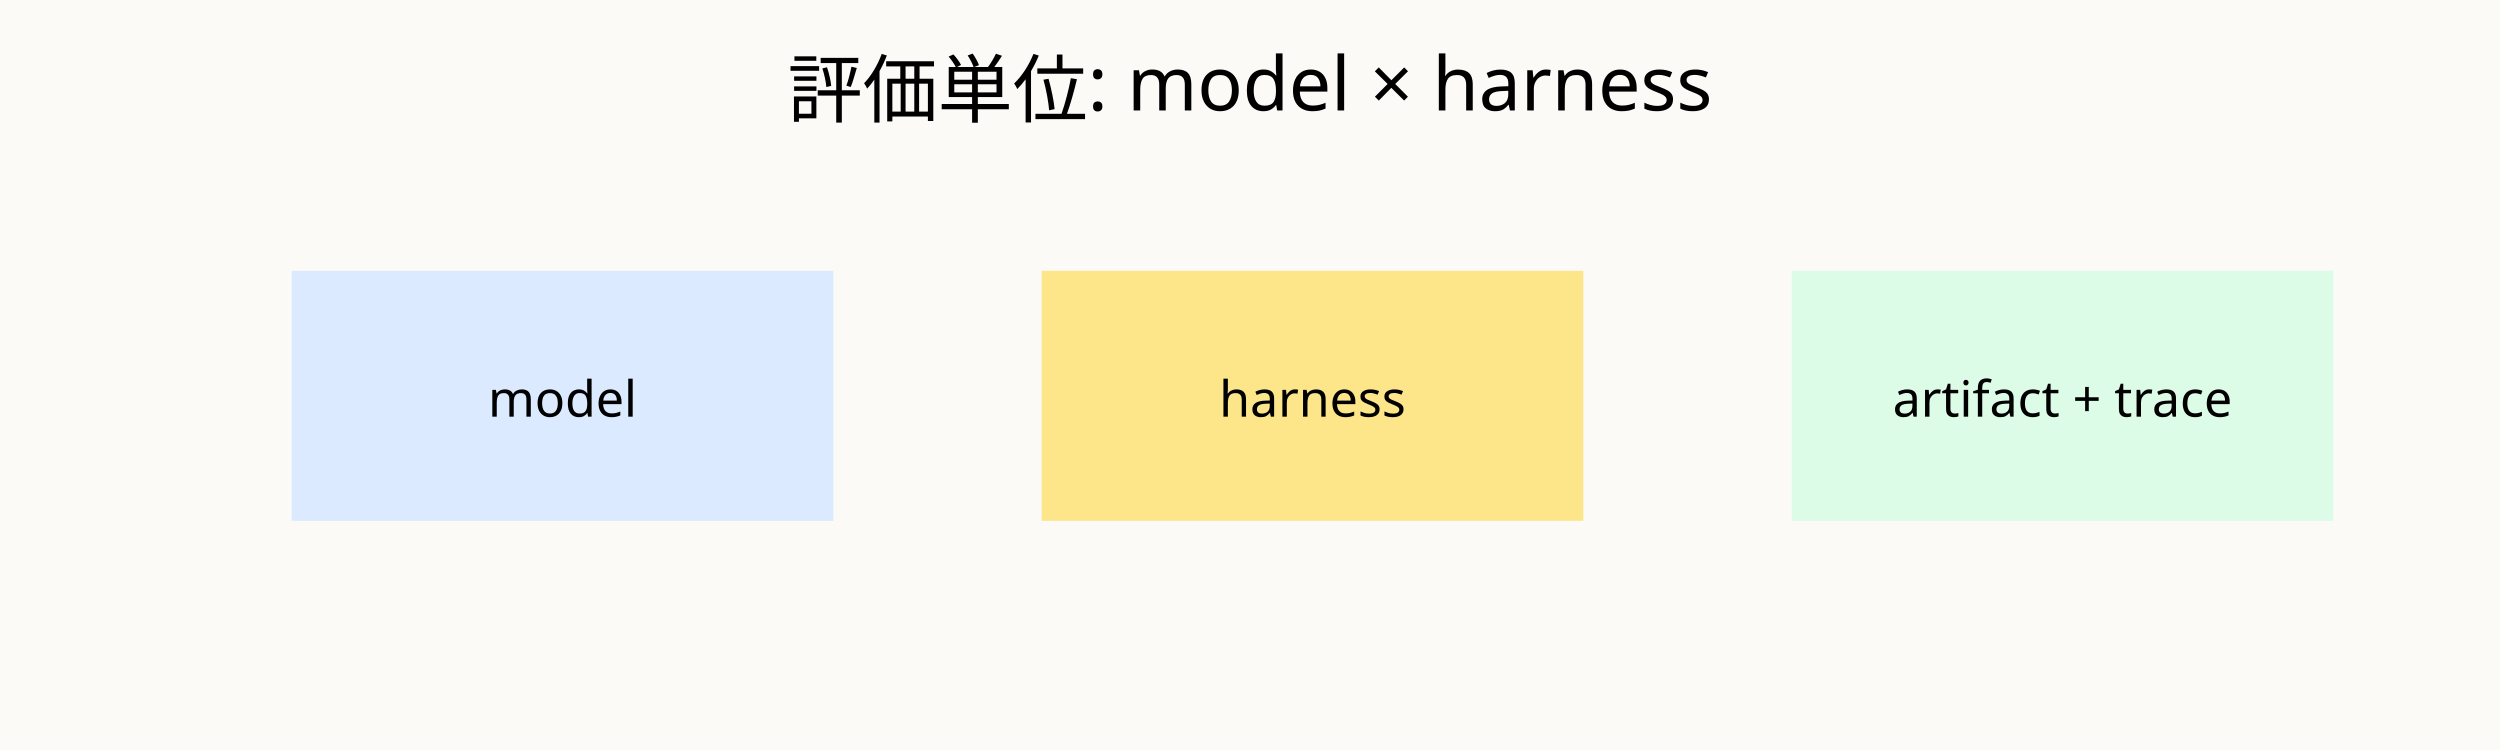
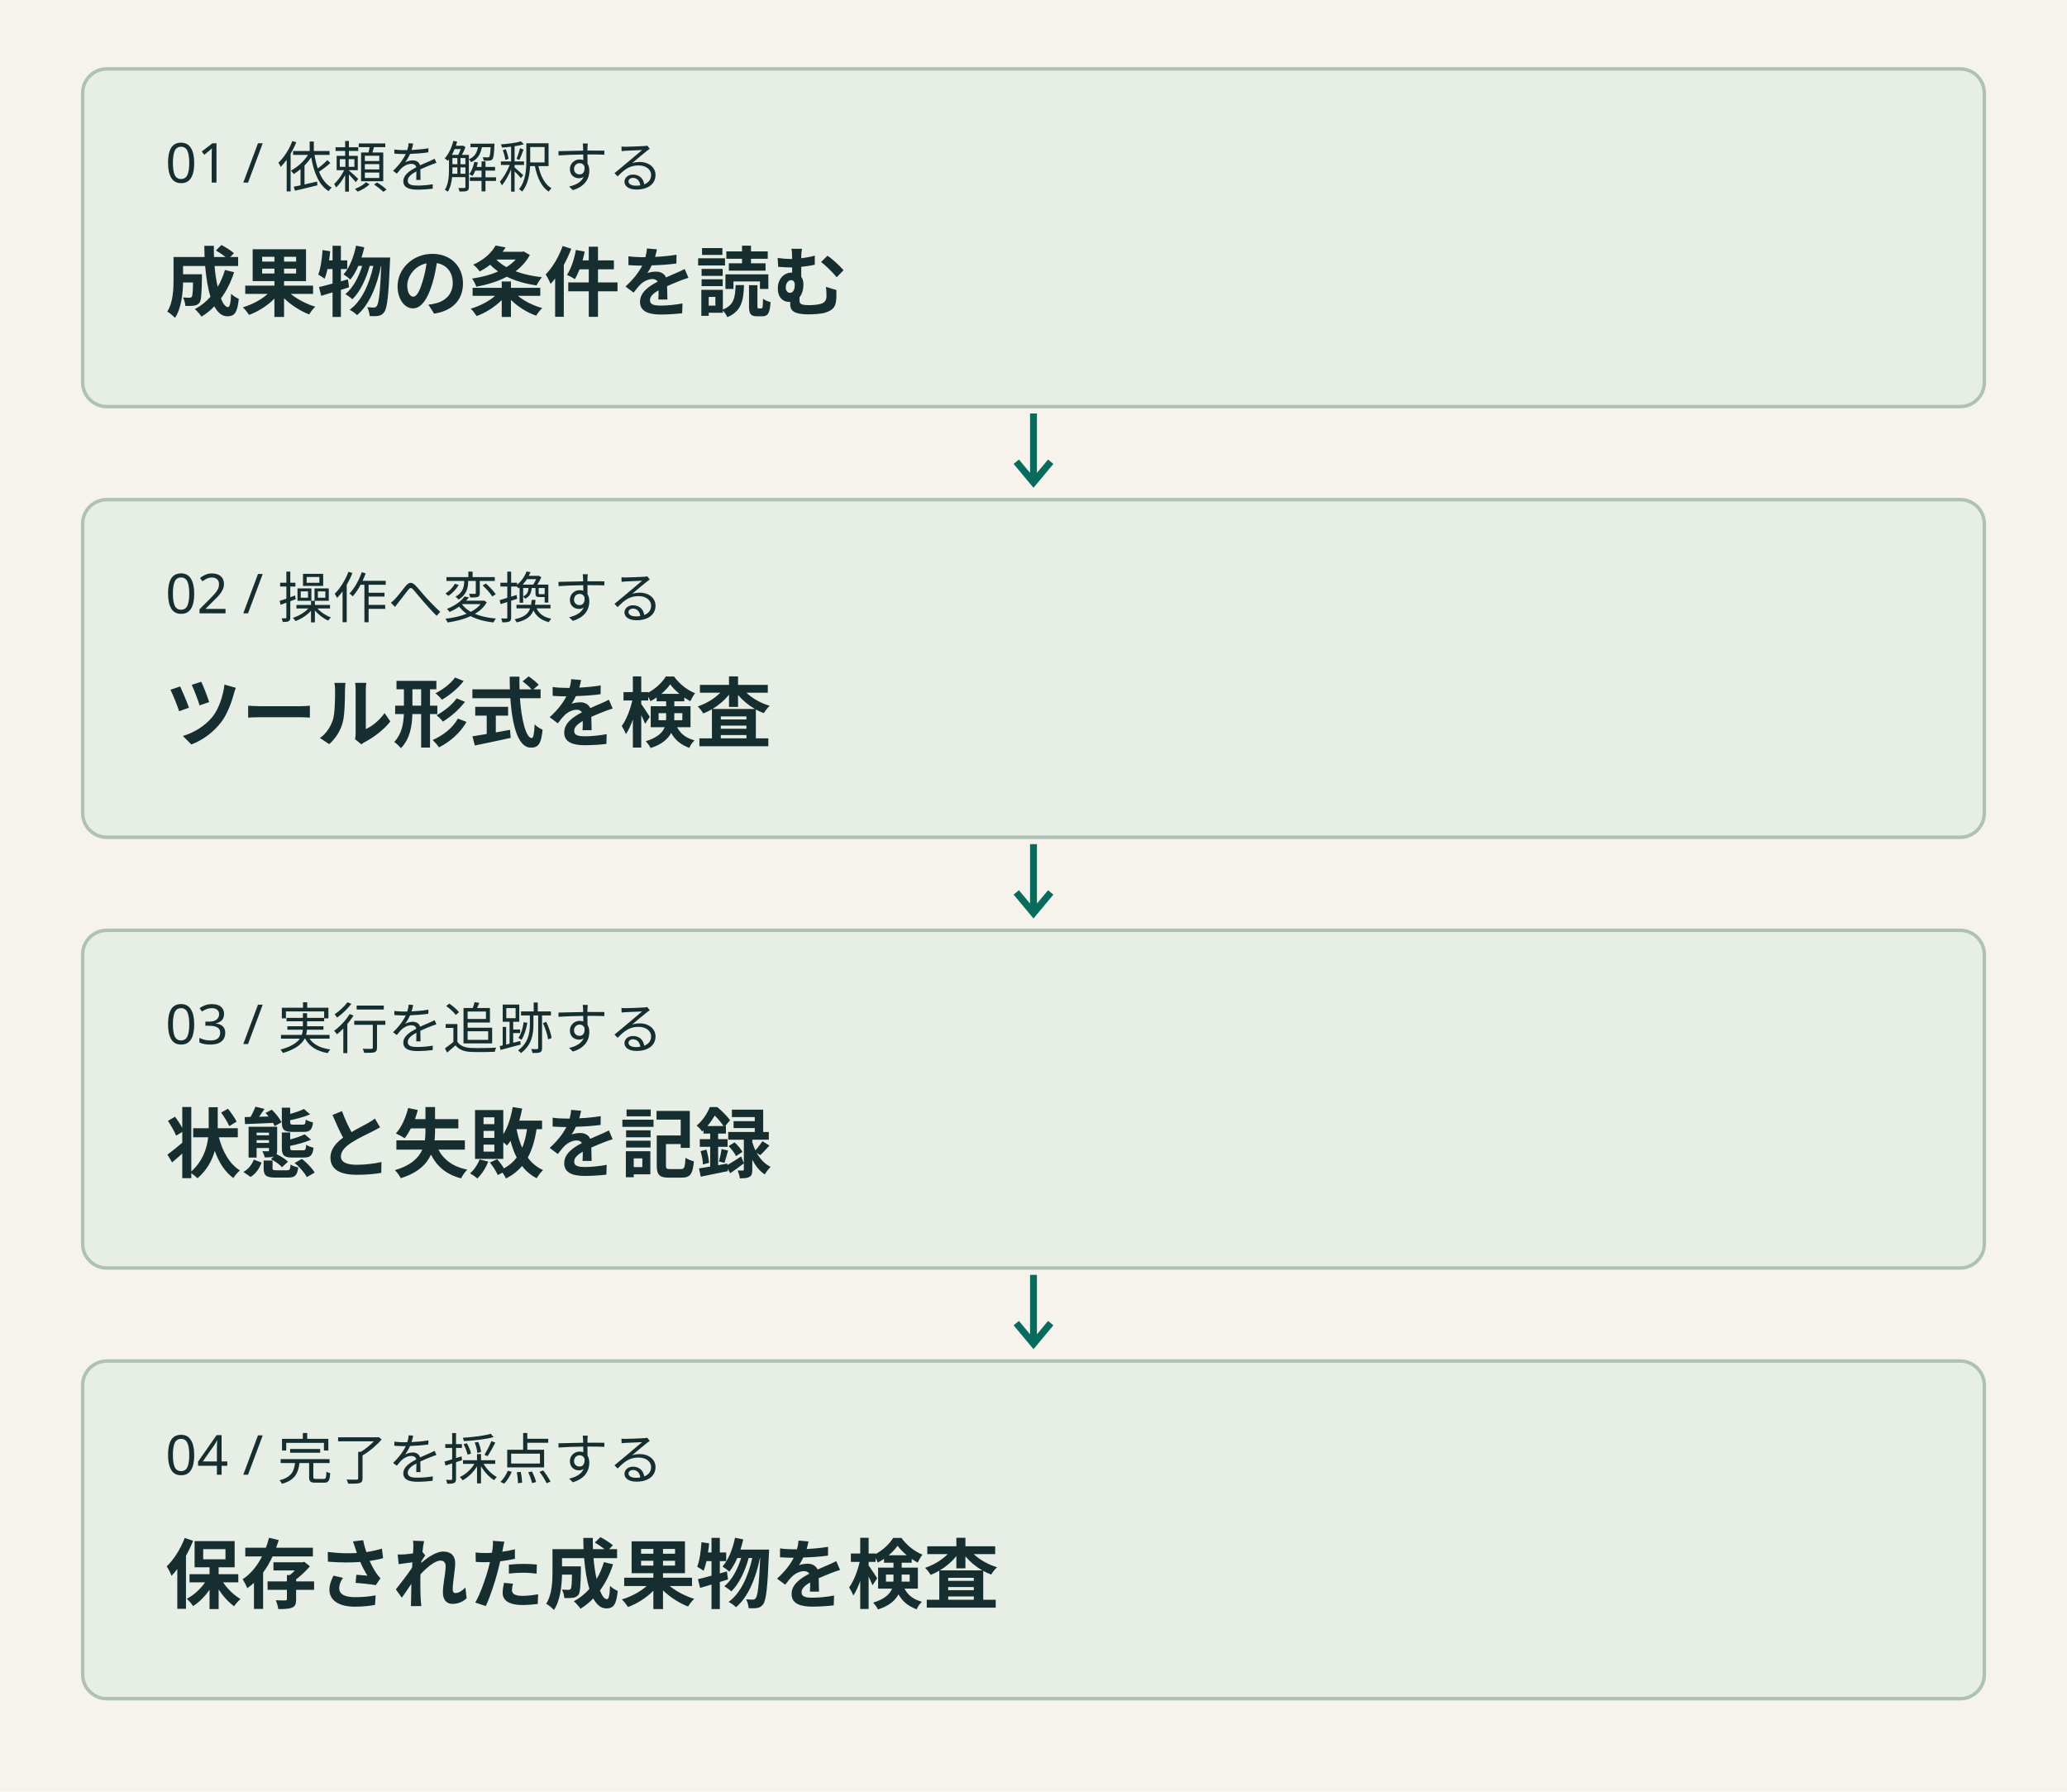
- <svg xmlns="http://www.w3.org/2000/svg" viewBox="0 0 600 180">
-   <rect width="600" height="180" fill="#fbfaf7" />
-   <g font-family="sans-serif" text-anchor="middle">
-     <text x="300" y="28" font-size="18">評価単位: model × harness</text>
-     <rect x="70" y="65" width="130" height="60" fill="#dbeafe" />
-     <rect x="250" y="65" width="130" height="60" fill="#fde68a" />
-     <rect x="430" y="65" width="130" height="60" fill="#dcfce7" />
-     <text x="135" y="100">model</text>
-     <text x="315" y="100">harness</text>
-     <text x="495" y="100">artifact + trace</text>
+ <svg xmlns="http://www.w3.org/2000/svg" viewBox="0 0 600 520" role="img" aria-labelledby="title">
+   <rect width="600" height="520" fill="#f5f3ec" />
+   <g font-family="sans-serif" fill="#172e30">
+     <rect x="24" y="20" width="552" height="98" rx="7" fill="#e6eee5" stroke="#afc1b4" />
+     <text x="48" y="53" font-size="16">01 / 依頼を解釈する</text>
+     <text x="48" y="90" font-size="22" font-weight="bold">成果物の条件を読む</text>
+     <path d="M300 120 v20 m-5 -6 l5 6 5 -6" fill="none" stroke="#086b5e" stroke-width="2" />
+     <rect x="24" y="145" width="552" height="98" rx="7" fill="#e6eee5" stroke="#afc1b4" />
+     <text x="48" y="178" font-size="16">02 / 操作へ変換する</text>
+     <text x="48" y="215" font-size="22" font-weight="bold">ツール形式を検査</text>
+     <path d="M300 245 v20 m-5 -6 l5 6 5 -6" fill="none" stroke="#086b5e" stroke-width="2" />
+     <rect x="24" y="270" width="552" height="98" rx="7" fill="#e6eee5" stroke="#afc1b4" />
+     <text x="48" y="303" font-size="16">03 / 実行を追跡する</text>
+     <text x="48" y="340" font-size="22" font-weight="bold">状態と失敗を記録</text>
+     <path d="M300 370 v20 m-5 -6 l5 6 5 -6" fill="none" stroke="#086b5e" stroke-width="2" />
+     <rect x="24" y="395" width="552" height="98" rx="7" fill="#e6eee5" stroke="#afc1b4" />
+     <text x="48" y="428" font-size="16">04 / 完了を採点する</text>
+     <text x="48" y="465" font-size="22" font-weight="bold">保存された成果物を検査</text>
  </g>
</svg>
